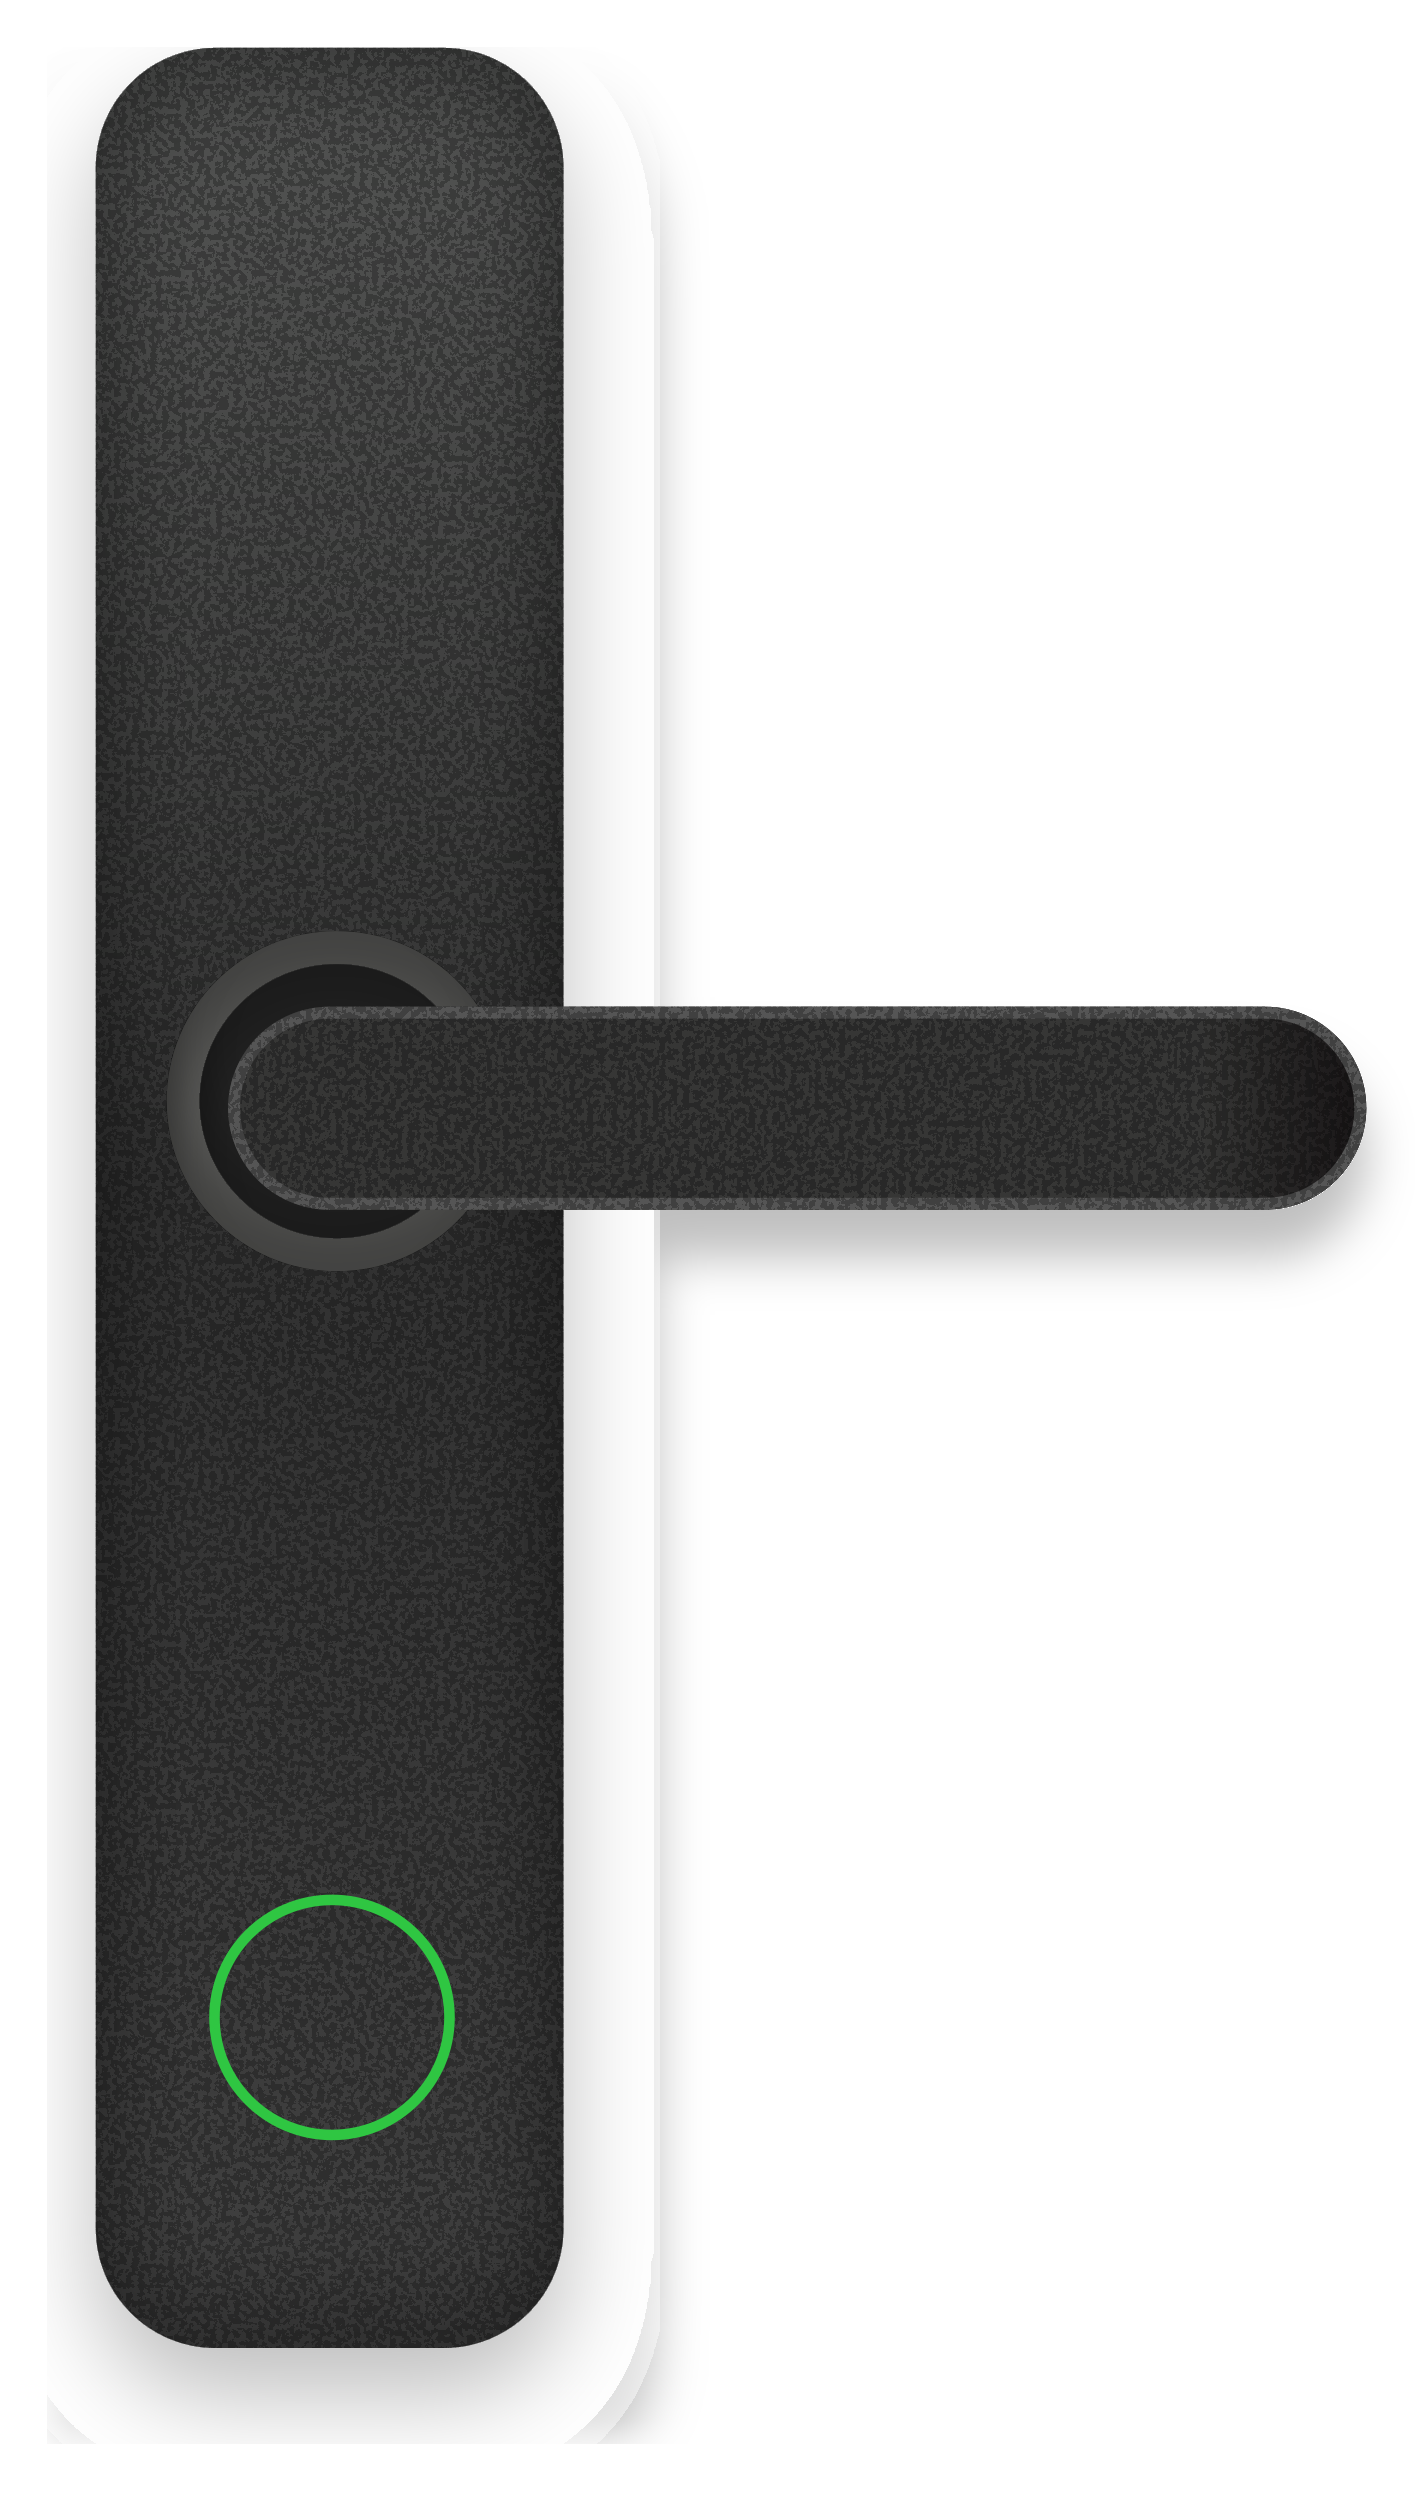
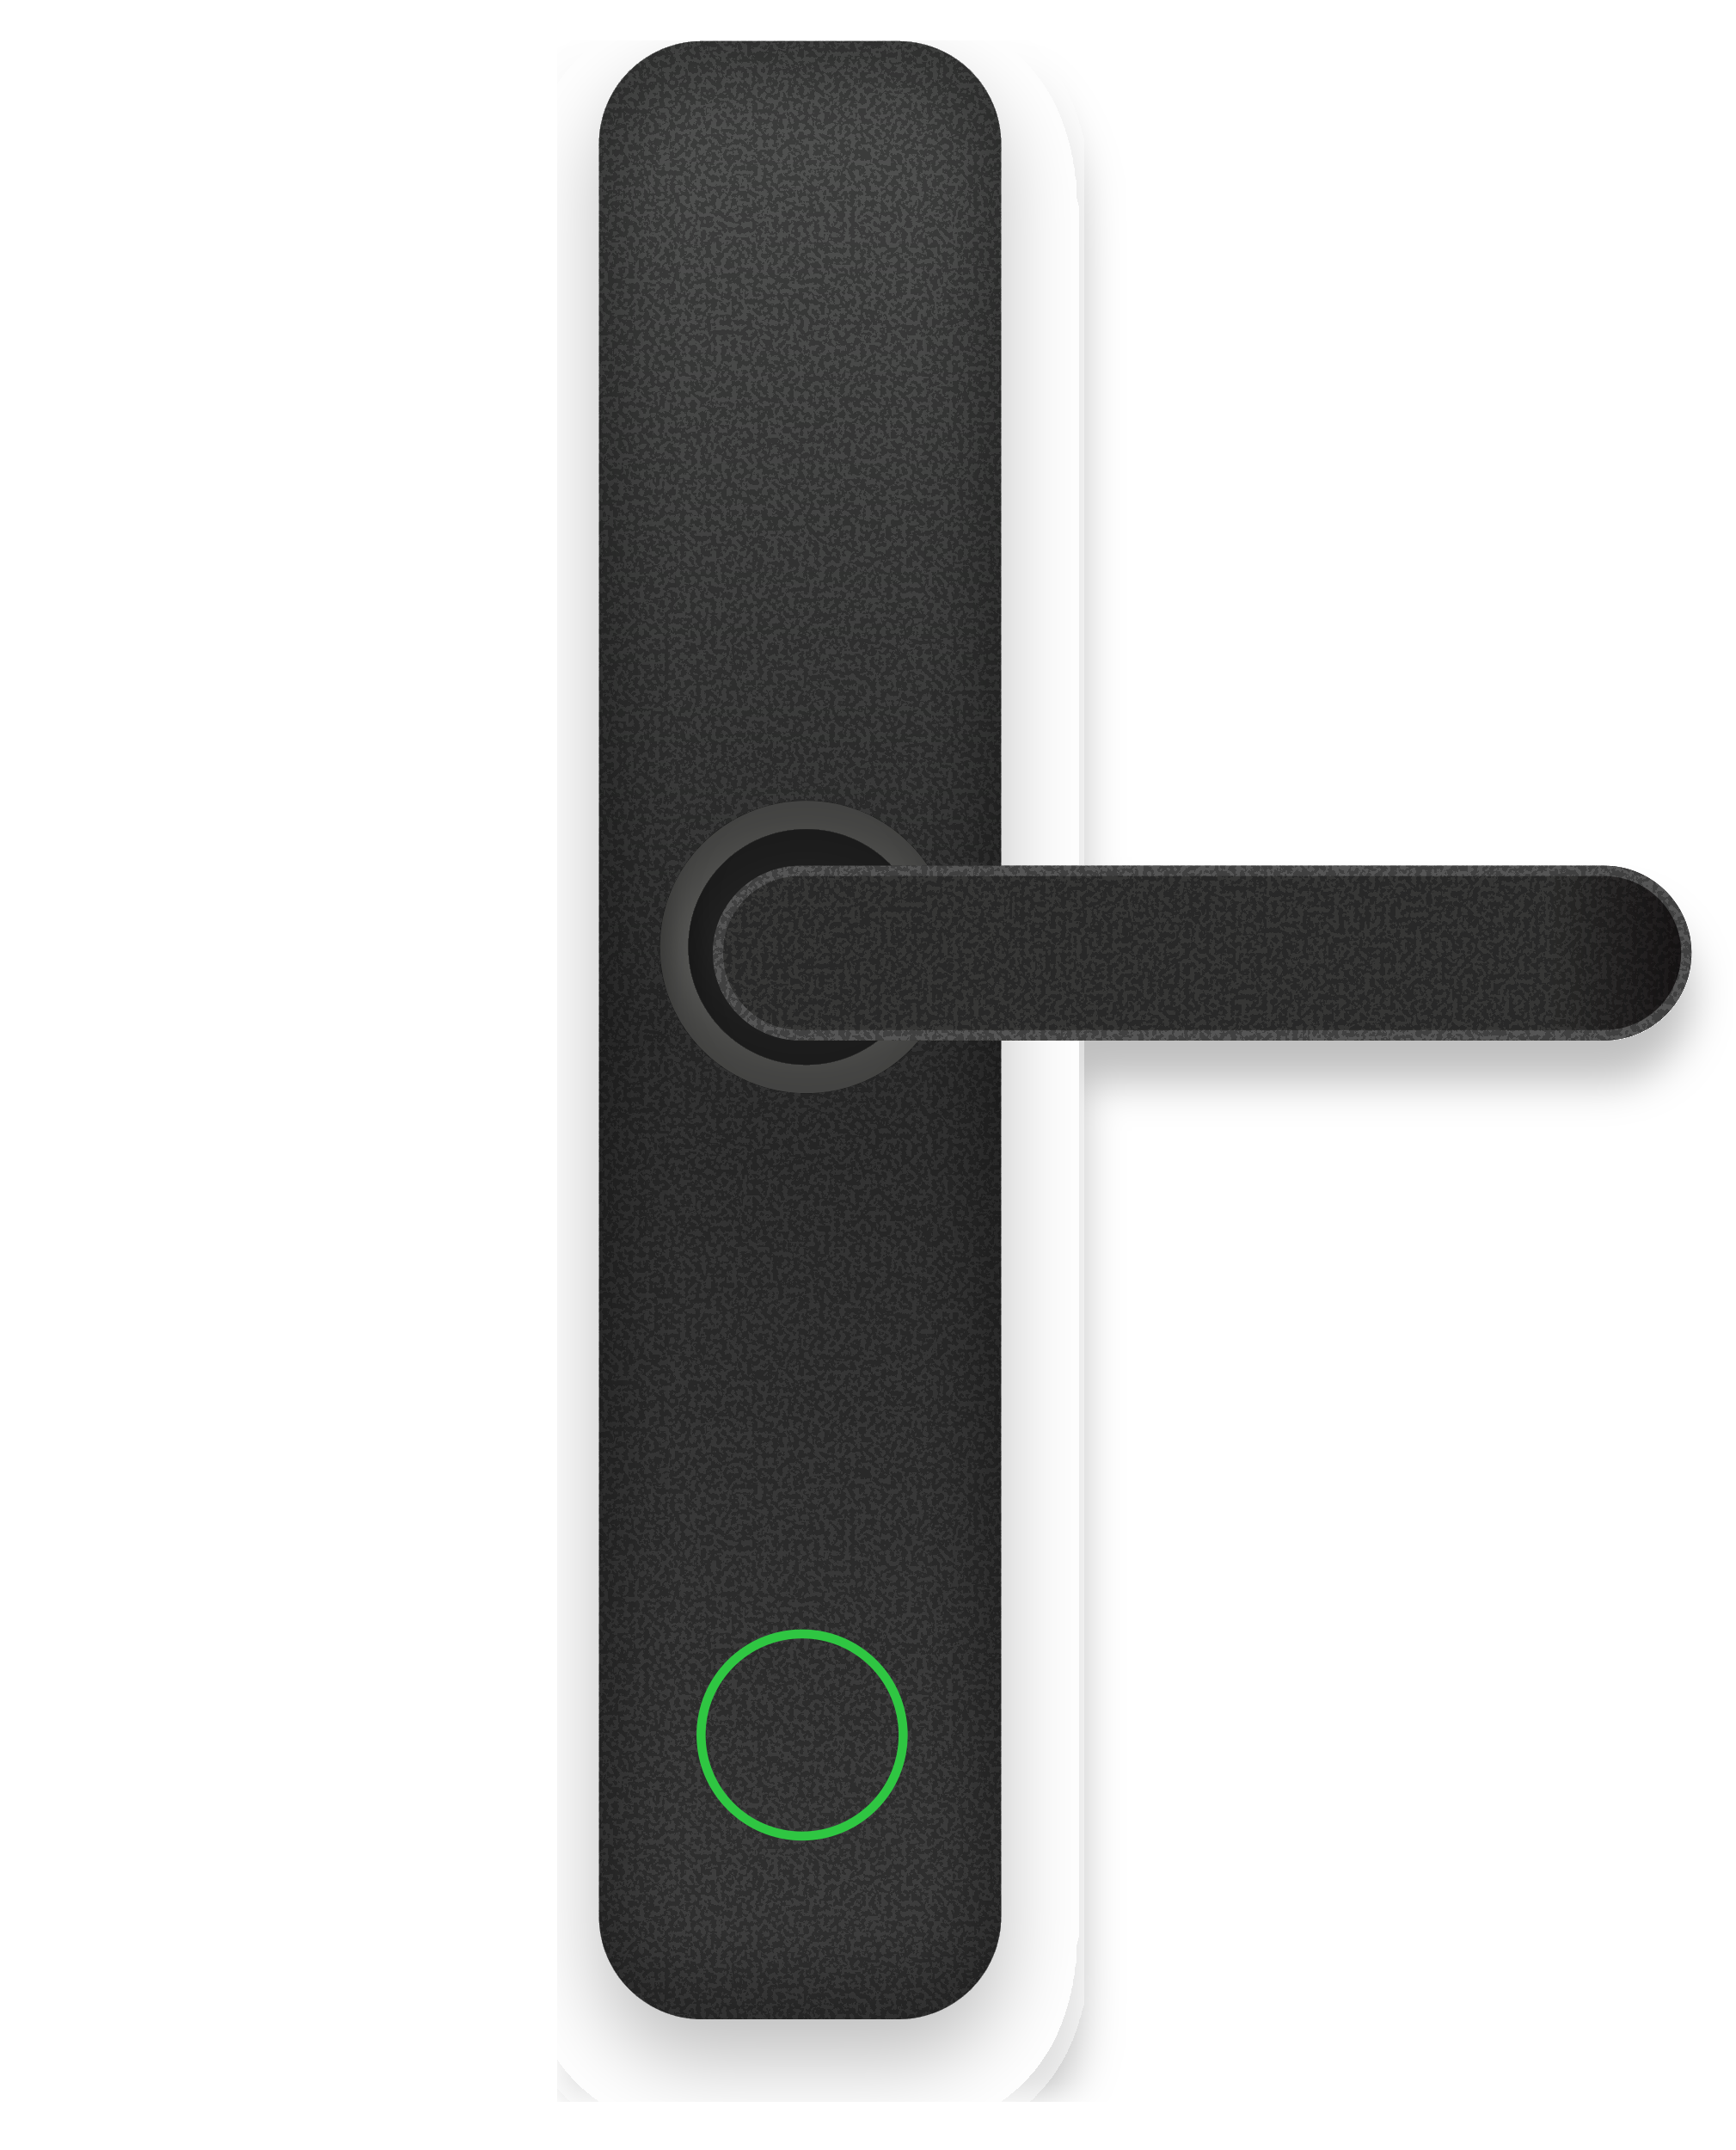
- <svg xmlns="http://www.w3.org/2000/svg" width="139" height="244" viewBox="0 0 139 244" fill="none">
-   <g filter="url(#filter0_d_405_1936)">
-     <g filter="url(#filter1_diin_405_1936)">
-       <rect x="9.354" y="4.677" width="45.636" height="224.491" rx="11.692" fill="url(#paint0_linear_405_1936)" />
+ <svg xmlns="http://www.w3.org/2000/svg" width="197" height="244" viewBox="0 0 197 244" fill="none">
+   <g filter="url(#filter0_d_782_1699)">
+     <g filter="url(#filter1_diin_782_1699)">
+       <rect x="68" y="4.677" width="45.636" height="224.491" rx="11.692" fill="url(#paint0_linear_782_1699)" />
    </g>
-     <g filter="url(#filter2_ii_405_1936)">
-       <circle cx="32.863" cy="107.472" r="16.595" fill="#595957" />
+     <g filter="url(#filter2_ii_782_1699)">
+       <circle cx="91.509" cy="107.472" r="16.595" fill="#595957" />
    </g>
-     <g filter="url(#filter3_ii_405_1936)">
-       <circle cx="32.863" cy="107.473" r="13.368" fill="#242424" />
+     <g filter="url(#filter3_ii_782_1699)">
+       <circle cx="91.509" cy="107.473" r="13.368" fill="#242424" />
    </g>
-     <g filter="url(#filter4_n_405_1936)">
-       <path d="M22.261 108.164C22.261 102.69 26.698 98.253 32.172 98.253H123.443C128.917 98.253 133.354 102.69 133.354 108.164C133.354 113.637 128.917 118.074 123.443 118.074H32.172C26.698 118.074 22.261 113.637 22.261 108.164Z" fill="url(#paint1_linear_405_1936)" />
-       <path d="M32.172 98.838H123.444C128.594 98.838 132.77 103.014 132.77 108.164C132.77 113.314 128.594 117.49 123.444 117.49H32.172C27.021 117.49 22.846 113.315 22.846 108.164C22.846 103.013 27.021 98.838 32.172 98.838Z" stroke="#555555" stroke-width="1.169" />
+     <g filter="url(#filter4_n_782_1699)">
+       <path d="M80.907 108.164C80.907 102.69 85.344 98.253 90.818 98.253H182.089C187.563 98.253 192 102.69 192 108.164V108.164C192 113.637 187.563 118.074 182.089 118.074H90.818C85.344 118.074 80.907 113.637 80.907 108.164V108.164Z" fill="url(#paint1_linear_782_1699)" />
+       <path d="M90.818 98.838H182.09C187.24 98.838 191.416 103.014 191.416 108.164C191.416 113.314 187.24 117.49 182.09 117.49H90.818C85.668 117.49 81.492 113.315 81.492 108.164C81.492 103.013 85.668 98.838 90.818 98.838Z" stroke="#555555" stroke-width="1.169" />
    </g>
-     <path d="M44.387 196.9C44.387 203.519 39.021 208.885 32.402 208.885C25.783 208.885 20.417 203.519 20.417 196.9C20.417 190.281 25.783 184.915 32.402 184.915C39.021 184.915 44.387 190.281 44.387 196.9ZM21.448 196.9C21.448 202.95 26.352 207.854 32.402 207.854C38.451 207.854 43.355 202.95 43.355 196.9C43.355 190.851 38.451 185.947 32.402 185.947C26.352 185.947 21.448 190.851 21.448 196.9Z" fill="#2FC642" />
+     <path d="M103.033 196.9C103.033 203.519 97.667 208.885 91.048 208.885C84.429 208.885 79.063 203.519 79.063 196.9C79.063 190.281 84.429 184.915 91.048 184.915C97.667 184.915 103.033 190.281 103.033 196.9ZM80.095 196.9C80.095 202.95 84.999 207.854 91.048 207.854C97.098 207.854 102.002 202.95 102.002 196.9C102.002 190.851 97.098 185.947 91.048 185.947C84.999 185.947 80.095 190.851 80.095 196.9Z" fill="#2FC642" />
  </g>
  <defs>
-     <filter id="filter0_d_405_1936" x="4.677" y="4.677" width="133.354" height="233.845" filterUnits="userSpaceOnUse" color-interpolation-filters="sRGB">
+     <filter id="filter0_d_782_1699" x="63.323" y="4.677" width="133.354" height="233.845" filterUnits="userSpaceOnUse" color-interpolation-filters="sRGB">
      <feFlood flood-opacity="0" result="BackgroundImageFix" />
      <feColorMatrix in="SourceAlpha" type="matrix" values="0 0 0 0 0 0 0 0 0 0 0 0 0 0 0 0 0 0 127 0" result="hardAlpha" />
      <feOffset dy="4.677" />
      <feGaussianBlur stdDeviation="2.338" />
      <feComposite in2="hardAlpha" operator="out" />
      <feColorMatrix type="matrix" values="0 0 0 0 0 0 0 0 0 0 0 0 0 0 0 0 0 0 0.25 0" />
-       <feBlend mode="normal" in2="BackgroundImageFix" result="effect1_dropShadow_405_1936" />
-       <feBlend mode="normal" in="SourceGraphic" in2="effect1_dropShadow_405_1936" result="shape" />
+       <feBlend mode="normal" in2="BackgroundImageFix" result="effect1_dropShadow_782_1699" />
+       <feBlend mode="normal" in="SourceGraphic" in2="effect1_dropShadow_782_1699" result="shape" />
    </filter>
-     <filter id="filter1_diin_405_1936" x="-2.19345e-05" y="-0" width="64.343" height="243.198" filterUnits="userSpaceOnUse" color-interpolation-filters="sRGB">
+     <filter id="filter1_diin_782_1699" x="58.646" y="-0" width="64.343" height="243.198" filterUnits="userSpaceOnUse" color-interpolation-filters="sRGB">
      <feFlood flood-opacity="0" result="BackgroundImageFix" />
      <feColorMatrix in="SourceAlpha" type="matrix" values="0 0 0 0 0 0 0 0 0 0 0 0 0 0 0 0 0 0 127 0" result="hardAlpha" />
      <feOffset dy="4.677" />
      <feGaussianBlur stdDeviation="4.677" />
      <feComposite in2="hardAlpha" operator="out" />
      <feColorMatrix type="matrix" values="0 0 0 0 0 0 0 0 0 0 0 0 0 0 0 0 0 0 0.25 0" />
-       <feBlend mode="normal" in2="BackgroundImageFix" result="effect1_dropShadow_405_1936" />
+       <feBlend mode="normal" in2="BackgroundImageFix" result="effect1_dropShadow_782_1699" />
      <feBlend mode="normal" in="SourceGraphic" in2="BackgroundImageFix" result="shape" />
      <feColorMatrix in="SourceAlpha" type="matrix" values="0 0 0 0 0 0 0 0 0 0 0 0 0 0 0 0 0 0 127 0" result="hardAlpha" />
      <feOffset dy="4.677" />
      <feGaussianBlur stdDeviation="4.677" />
      <feComposite in2="hardAlpha" operator="arithmetic" k2="-1" k3="1" />
      <feColorMatrix type="matrix" values="0 0 0 0 0 0 0 0 0 0 0 0 0 0 0 0 0 0 0.25 0" />
-       <feBlend mode="normal" in2="shape" result="effect2_innerShadow_405_1936" />
+       <feBlend mode="normal" in2="shape" result="effect2_innerShadow_782_1699" />
      <feColorMatrix in="SourceAlpha" type="matrix" values="0 0 0 0 0 0 0 0 0 0 0 0 0 0 0 0 0 0 127 0" result="hardAlpha" />
      <feOffset dy="-4.677" />
      <feGaussianBlur stdDeviation="4.677" />
      <feComposite in2="hardAlpha" operator="arithmetic" k2="-1" k3="1" />
      <feColorMatrix type="matrix" values="0 0 0 0 0 0 0 0 0 0 0 0 0 0 0 0 0 0 0.25 0" />
-       <feBlend mode="normal" in2="effect2_innerShadow_405_1936" result="effect3_innerShadow_405_1936" />
+       <feBlend mode="normal" in2="effect2_innerShadow_782_1699" result="effect3_innerShadow_782_1699" />
      <feTurbulence type="fractalNoise" baseFrequency="1.711 1.711" stitchTiles="stitch" numOctaves="3" result="noise" seed="1101" />
      <feColorMatrix in="noise" type="luminanceToAlpha" result="alphaNoise" />
      <feComponentTransfer in="alphaNoise" result="coloredNoise1">
        <feFuncA type="discrete" tableValues="1 1 1 1 1 1 1 1 1 1 1 1 1 1 1 1 1 1 1 1 1 1 1 1 1 1 1 1 1 1 1 1 1 1 1 1 1 1 1 1 1 1 1 1 1 1 1 1 1 1 1 0 0 0 0 0 0 0 0 0 0 0 0 0 0 0 0 0 0 0 0 0 0 0 0 0 0 0 0 0 0 0 0 0 0 0 0 0 0 0 0 0 0 0 0 0 0 0 0 0 " />
      </feComponentTransfer>
-       <feComposite operator="in" in2="effect3_innerShadow_405_1936" in="coloredNoise1" result="noise1Clipped" />
+       <feComposite operator="in" in2="effect3_innerShadow_782_1699" in="coloredNoise1" result="noise1Clipped" />
      <feFlood flood-color="rgba(0, 0, 0, 0.25)" result="color1Flood" />
      <feComposite operator="in" in2="noise1Clipped" in="color1Flood" result="color1" />
-       <feMerge result="effect4_noise_405_1936">
-         <feMergeNode in="effect3_innerShadow_405_1936" />
+       <feMerge result="effect4_noise_782_1699">
+         <feMergeNode in="effect3_innerShadow_782_1699" />
        <feMergeNode in="color1" />
      </feMerge>
-       <feBlend mode="normal" in="effect4_noise_405_1936" in2="effect1_dropShadow_405_1936" result="effect4_noise_405_1936" />
+       <feBlend mode="normal" in="effect4_noise_782_1699" in2="effect1_dropShadow_782_1699" result="effect4_noise_782_1699" />
    </filter>
-     <filter id="filter2_ii_405_1936" x="16.268" y="86.201" width="33.19" height="42.543" filterUnits="userSpaceOnUse" color-interpolation-filters="sRGB">
+     <filter id="filter2_ii_782_1699" x="74.914" y="86.201" width="33.19" height="42.543" filterUnits="userSpaceOnUse" color-interpolation-filters="sRGB">
      <feFlood flood-opacity="0" result="BackgroundImageFix" />
      <feBlend mode="normal" in="SourceGraphic" in2="BackgroundImageFix" result="shape" />
      <feColorMatrix in="SourceAlpha" type="matrix" values="0 0 0 0 0 0 0 0 0 0 0 0 0 0 0 0 0 0 127 0" result="hardAlpha" />
      <feOffset dy="4.677" />
      <feGaussianBlur stdDeviation="2.338" />
      <feComposite in2="hardAlpha" operator="arithmetic" k2="-1" k3="1" />
      <feColorMatrix type="matrix" values="0 0 0 0 0 0 0 0 0 0 0 0 0 0 0 0 0 0 0.25 0" />
-       <feBlend mode="normal" in2="shape" result="effect1_innerShadow_405_1936" />
+       <feBlend mode="normal" in2="shape" result="effect1_innerShadow_782_1699" />
      <feColorMatrix in="SourceAlpha" type="matrix" values="0 0 0 0 0 0 0 0 0 0 0 0 0 0 0 0 0 0 127 0" result="hardAlpha" />
      <feOffset dy="-4.677" />
      <feGaussianBlur stdDeviation="2.338" />
      <feComposite in2="hardAlpha" operator="arithmetic" k2="-1" k3="1" />
      <feColorMatrix type="matrix" values="0 0 0 0 0 0 0 0 0 0 0 0 0 0 0 0 0 0 0.25 0" />
-       <feBlend mode="normal" in2="effect1_innerShadow_405_1936" result="effect2_innerShadow_405_1936" />
+       <feBlend mode="normal" in2="effect1_innerShadow_782_1699" result="effect2_innerShadow_782_1699" />
    </filter>
-     <filter id="filter3_ii_405_1936" x="19.495" y="89.428" width="26.736" height="36.09" filterUnits="userSpaceOnUse" color-interpolation-filters="sRGB">
+     <filter id="filter3_ii_782_1699" x="78.141" y="89.428" width="26.736" height="36.09" filterUnits="userSpaceOnUse" color-interpolation-filters="sRGB">
      <feFlood flood-opacity="0" result="BackgroundImageFix" />
      <feBlend mode="normal" in="SourceGraphic" in2="BackgroundImageFix" result="shape" />
      <feColorMatrix in="SourceAlpha" type="matrix" values="0 0 0 0 0 0 0 0 0 0 0 0 0 0 0 0 0 0 127 0" result="hardAlpha" />
      <feOffset dy="4.677" />
      <feGaussianBlur stdDeviation="2.338" />
      <feComposite in2="hardAlpha" operator="arithmetic" k2="-1" k3="1" />
      <feColorMatrix type="matrix" values="0 0 0 0 0 0 0 0 0 0 0 0 0 0 0 0 0 0 0.25 0" />
-       <feBlend mode="normal" in2="shape" result="effect1_innerShadow_405_1936" />
+       <feBlend mode="normal" in2="shape" result="effect1_innerShadow_782_1699" />
      <feColorMatrix in="SourceAlpha" type="matrix" values="0 0 0 0 0 0 0 0 0 0 0 0 0 0 0 0 0 0 127 0" result="hardAlpha" />
      <feOffset dy="-4.677" />
      <feGaussianBlur stdDeviation="2.338" />
      <feComposite in2="hardAlpha" operator="arithmetic" k2="-1" k3="1" />
      <feColorMatrix type="matrix" values="0 0 0 0 0 0 0 0 0 0 0 0 0 0 0 0 0 0 0.25 0" />
-       <feBlend mode="normal" in2="effect1_innerShadow_405_1936" result="effect2_innerShadow_405_1936" />
+       <feBlend mode="normal" in2="effect1_innerShadow_782_1699" result="effect2_innerShadow_782_1699" />
    </filter>
-     <filter id="filter4_n_405_1936" x="22.261" y="98.253" width="111.093" height="19.822" filterUnits="userSpaceOnUse" color-interpolation-filters="sRGB">
+     <filter id="filter4_n_782_1699" x="80.907" y="98.253" width="111.093" height="19.822" filterUnits="userSpaceOnUse" color-interpolation-filters="sRGB">
      <feFlood flood-opacity="0" result="BackgroundImageFix" />
      <feBlend mode="normal" in="SourceGraphic" in2="BackgroundImageFix" result="shape" />
      <feTurbulence type="fractalNoise" baseFrequency="1.711 1.711" stitchTiles="stitch" numOctaves="3" result="noise" seed="1377" />
      <feColorMatrix in="noise" type="luminanceToAlpha" result="alphaNoise" />
      <feComponentTransfer in="alphaNoise" result="coloredNoise1">
        <feFuncA type="discrete" tableValues="1 1 1 1 1 1 1 1 1 1 1 1 1 1 1 1 1 1 1 1 1 1 1 1 1 1 1 1 1 1 1 1 1 1 1 1 1 1 1 1 1 1 1 1 1 1 1 1 1 1 1 0 0 0 0 0 0 0 0 0 0 0 0 0 0 0 0 0 0 0 0 0 0 0 0 0 0 0 0 0 0 0 0 0 0 0 0 0 0 0 0 0 0 0 0 0 0 0 0 0 " />
      </feComponentTransfer>
      <feComposite operator="in" in2="shape" in="coloredNoise1" result="noise1Clipped" />
      <feFlood flood-color="rgba(0, 0, 0, 0.25)" result="color1Flood" />
      <feComposite operator="in" in2="noise1Clipped" in="color1Flood" result="color1" />
-       <feMerge result="effect1_noise_405_1936">
+       <feMerge result="effect1_noise_782_1699">
        <feMergeNode in="shape" />
        <feMergeNode in="color1" />
      </feMerge>
    </filter>
-     <linearGradient id="paint0_linear_405_1936" x1="32.172" y1="4.677" x2="32.172" y2="229.168" gradientUnits="userSpaceOnUse">
+     <linearGradient id="paint0_linear_782_1699" x1="90.818" y1="4.677" x2="90.818" y2="229.168" gradientUnits="userSpaceOnUse">
      <stop stop-color="#545554" />
      <stop offset="0.495" stop-color="#303030" />
      <stop offset="1" stop-color="#404040" />
    </linearGradient>
-     <linearGradient id="paint1_linear_405_1936" x1="22.261" y1="108.164" x2="133.354" y2="108.164" gradientUnits="userSpaceOnUse">
+     <linearGradient id="paint1_linear_782_1699" x1="80.907" y1="108.164" x2="192" y2="108.164" gradientUnits="userSpaceOnUse">
      <stop offset="0.856" stop-color="#363635" />
      <stop offset="1" stop-color="#181516" />
    </linearGradient>
  </defs>
</svg>
